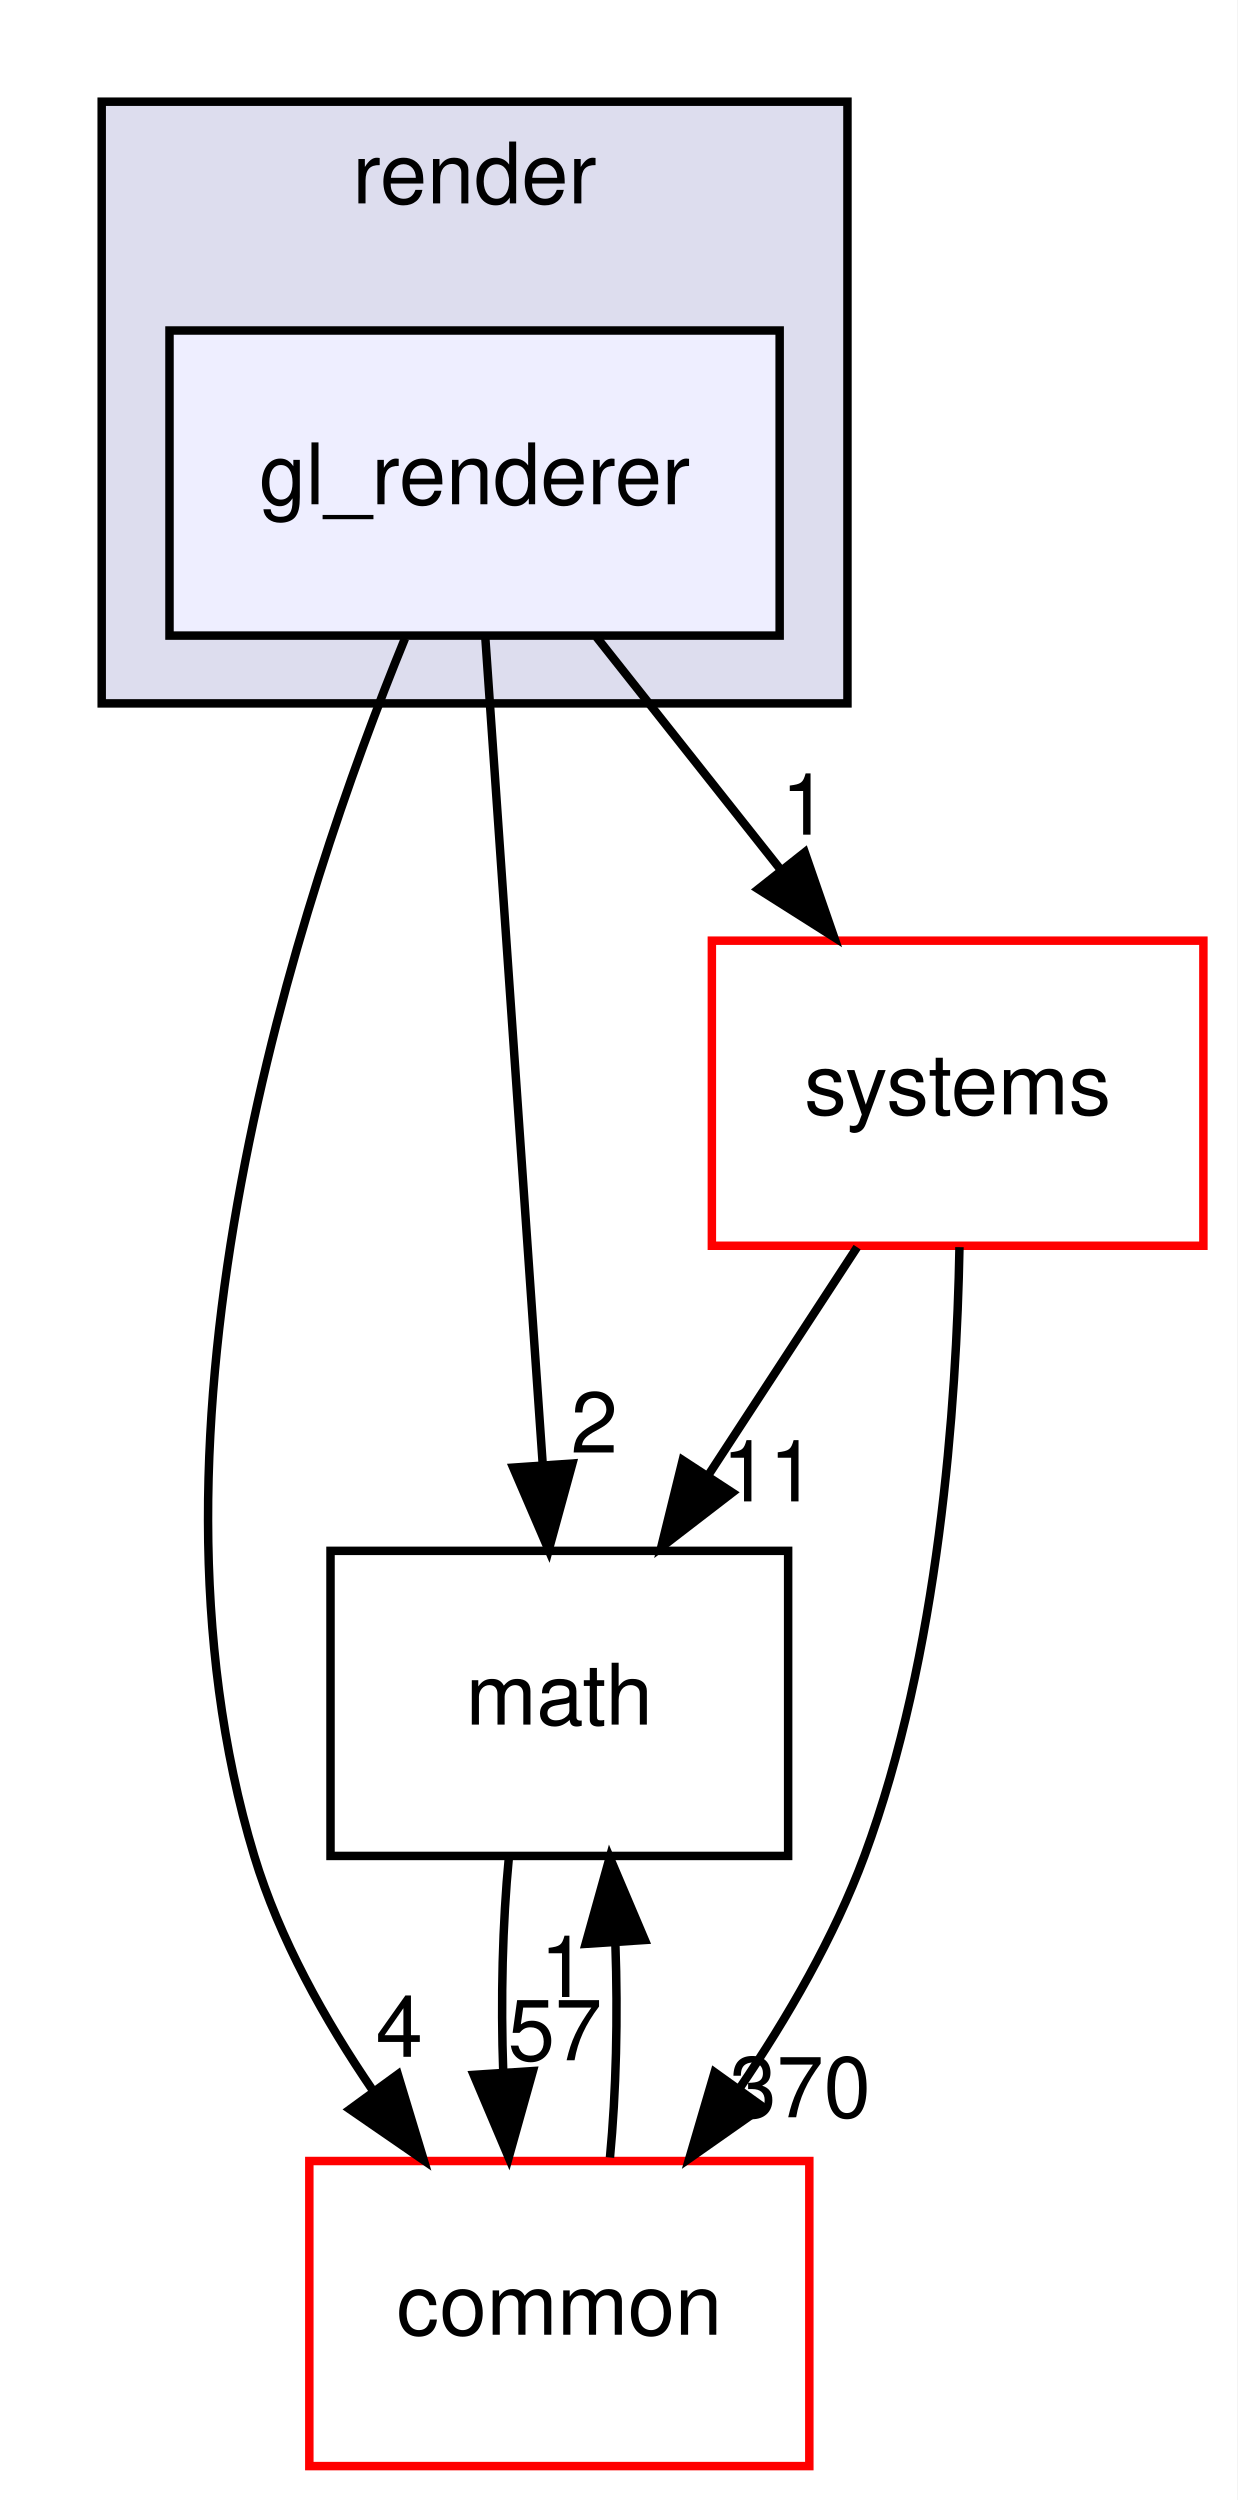
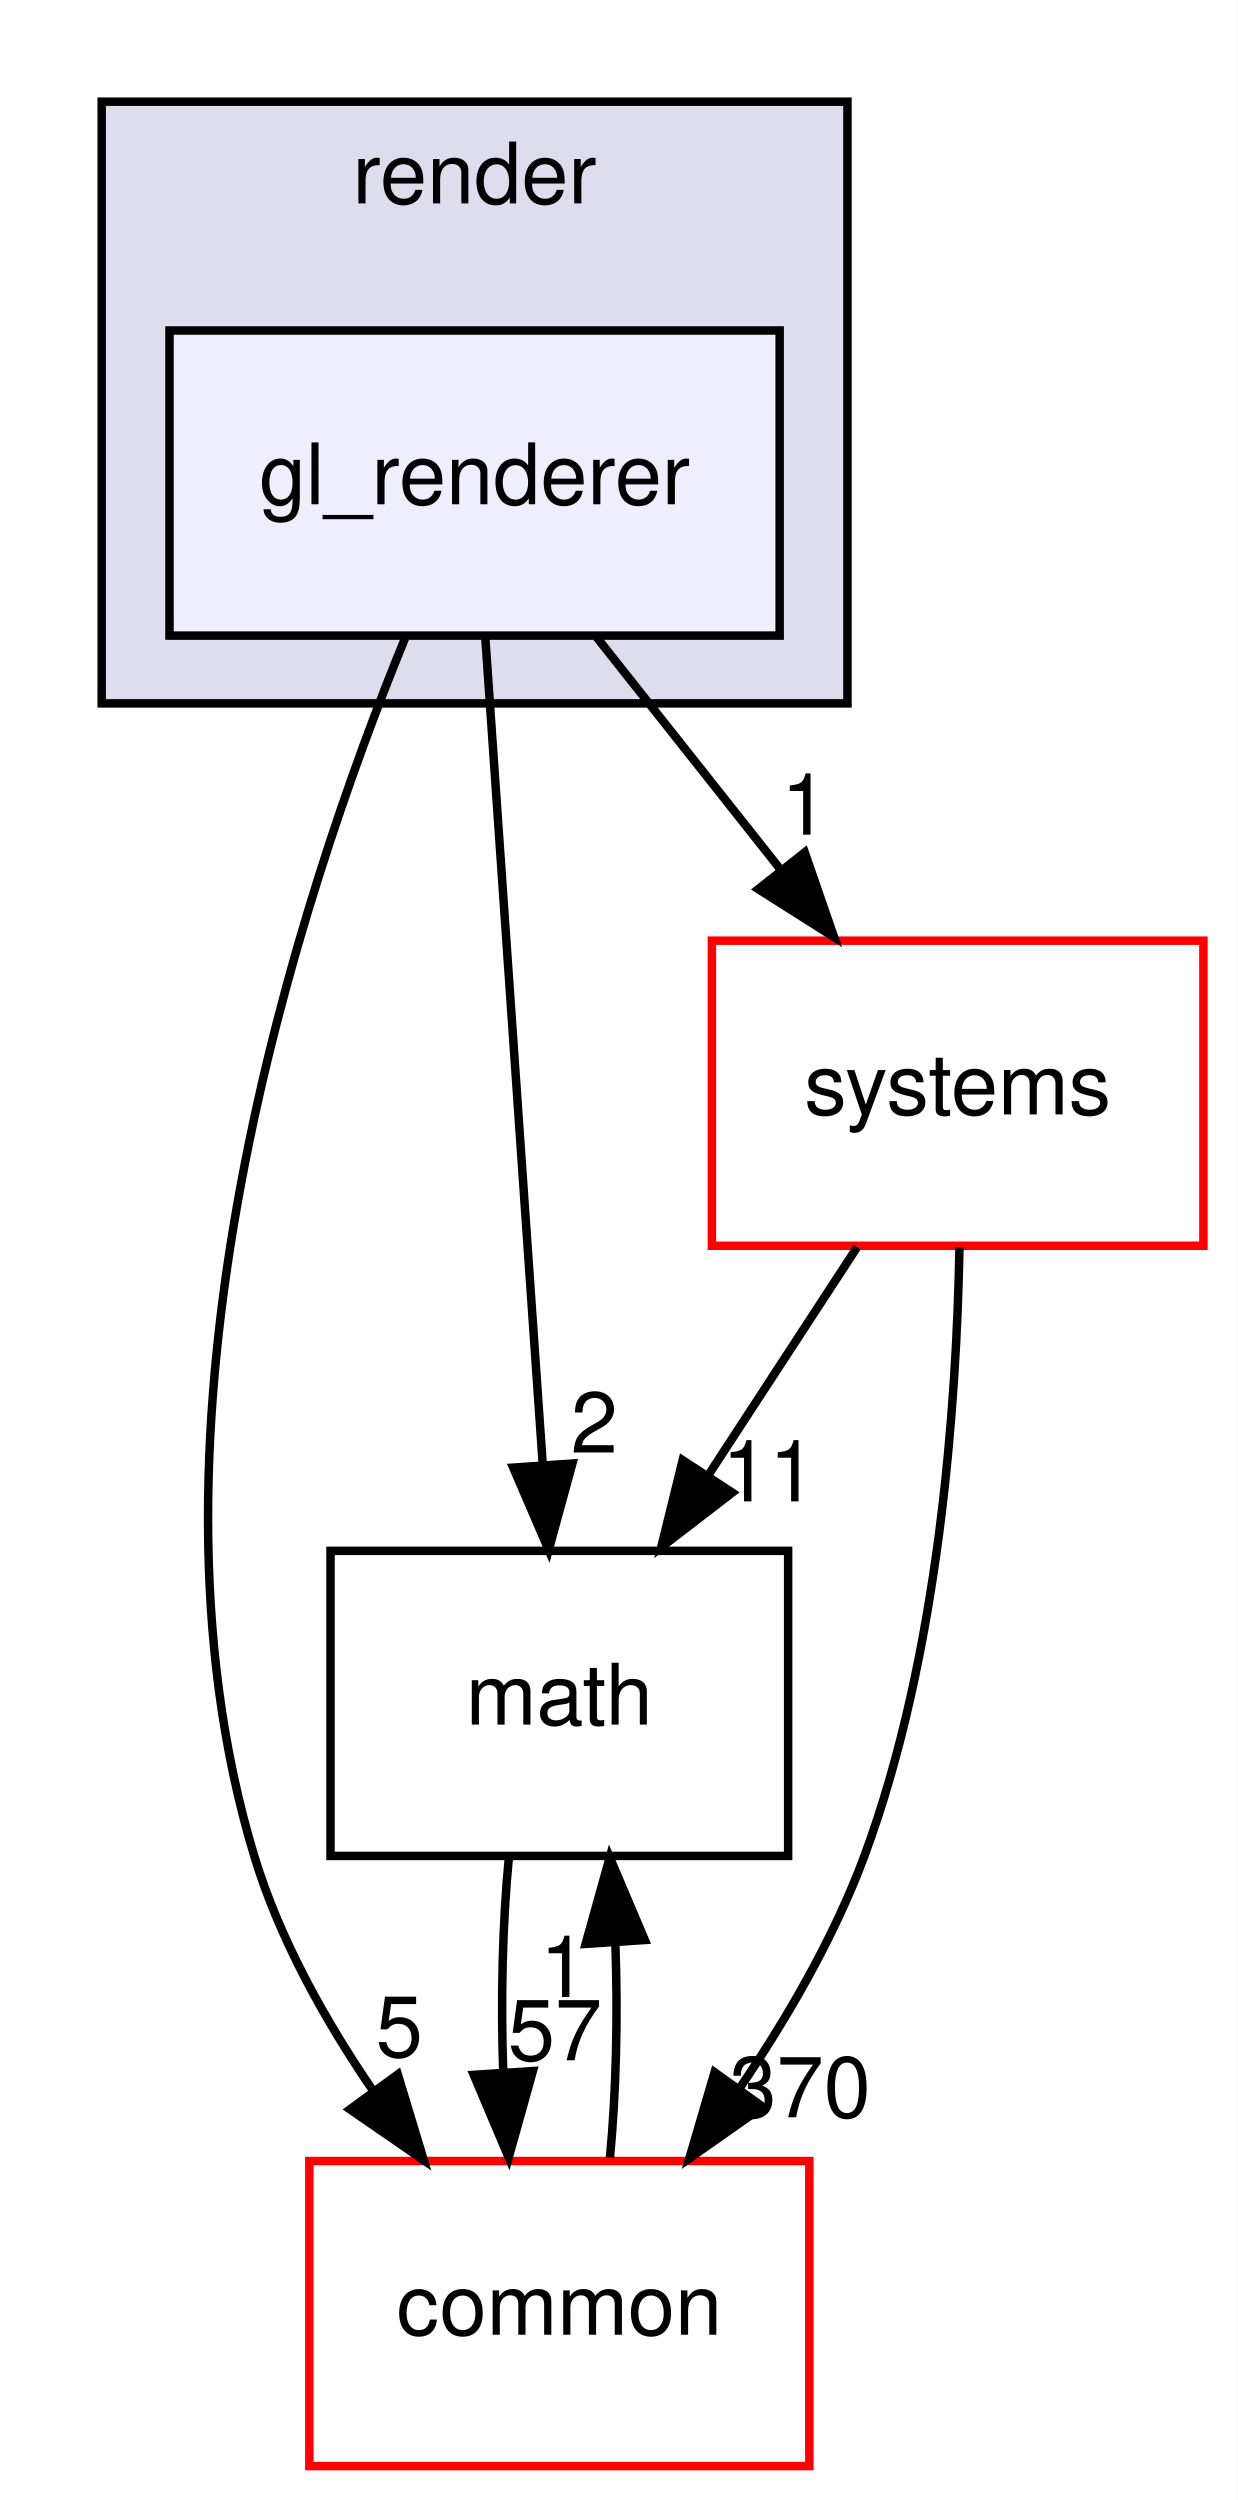
<svg xmlns="http://www.w3.org/2000/svg" xmlns:xlink="http://www.w3.org/1999/xlink" width="146pt" height="295pt" viewBox="0.00 0.00 146.00 295.00">
  <g id="graph0" class="graph" transform="scale(1 1) rotate(0) translate(4 291)">
    <polygon fill="#ffffff" stroke="transparent" points="-4,4 -4,-291 142,-291 142,4 -4,4" />
    <g id="clust1" class="cluster">
      <g id="a_clust1">
        <a xlink:href="dir_05142ce2278c744298ef3f06d9e628a4.html" target="_top" xlink:title="render">
          <polygon fill="#ddddee" stroke="#000000" points="8,-208 8,-279 96,-279 96,-208 8,-208" />
          <text text-anchor="middle" x="52" y="-267" font-family="Helvetica,sans-Serif" font-size="10.00" fill="#000000">render</text>
        </a>
      </g>
    </g>
    <g id="node1" class="node">
      <g id="a_node1">
        <a xlink:href="dir_44483f0323bd602a0990582f52e44742.html" target="_top" xlink:title="gl_renderer">
          <polygon fill="#eeeeff" stroke="#000000" points="88,-252 16,-252 16,-216 88,-216 88,-252" />
          <text text-anchor="middle" x="52" y="-231.5" font-family="Helvetica,sans-Serif" font-size="10.00" fill="#000000">gl_renderer</text>
        </a>
      </g>
    </g>
    <g id="node2" class="node">
      <g id="a_node2">
        <a xlink:href="dir_fc0178d6978c9fa2cad6ef3e048a60a7.html" target="_top" xlink:title="math">
          <polygon fill="none" stroke="#000000" points="89,-108 35,-108 35,-72 89,-72 89,-108" />
          <text text-anchor="middle" x="62" y="-87.5" font-family="Helvetica,sans-Serif" font-size="10.00" fill="#000000">math</text>
        </a>
      </g>
    </g>
    <g id="edge3" class="edge">
      <path fill="none" stroke="#000000" d="M53.267,-215.762C54.972,-191.201 58.025,-147.247 60.031,-118.354" />
      <polygon fill="#000000" stroke="#000000" points="63.542,-118.308 60.744,-108.09 56.559,-117.823 63.542,-118.308" />
      <g id="a_edge3-headlabel">
        <a xlink:href="dir_000037_000007.html" target="_top" xlink:title="2">
          <text text-anchor="middle" x="66.126" y="-119.591" font-family="Helvetica,sans-Serif" font-size="10.00" fill="#000000">2</text>
        </a>
      </g>
    </g>
    <g id="node3" class="node">
      <g id="a_node3">
        <a xlink:href="dir_a36da230f0956f48b11c85f7d599788f.html" target="_top" xlink:title="common">
          <polygon fill="#ffffff" stroke="#ff0000" points="91.5,-36 32.5,-36 32.5,0 91.5,0 91.5,-36" />
          <text text-anchor="middle" x="62" y="-15.5" font-family="Helvetica,sans-Serif" font-size="10.00" fill="#000000">common</text>
        </a>
      </g>
    </g>
    <g id="edge4" class="edge">
      <path fill="none" stroke="#000000" d="M43.787,-215.661C31.329,-185.25 10.647,-122.709 26,-72 28.956,-62.236 34.325,-52.623 40.03,-44.276" />
      <polygon fill="#000000" stroke="#000000" points="42.941,-46.224 46.01,-36.083 37.287,-42.097 42.941,-46.224" />
      <g id="a_edge4-headlabel">
-         <a xlink:href="dir_000037_000006.html" target="_top" xlink:title="4">
-           <text text-anchor="middle" x="43.116" y="-48.301" font-family="Helvetica,sans-Serif" font-size="10.00" fill="#000000">4</text>
+         <a xlink:href="dir_000037_000006.html" target="_top" xlink:title="5">
+           <text text-anchor="middle" x="43.116" y="-48.301" font-family="Helvetica,sans-Serif" font-size="10.00" fill="#000000">5</text>
        </a>
      </g>
    </g>
    <g id="node4" class="node">
      <g id="a_node4">
        <a xlink:href="dir_b7a0e33b407baa23d8a077e33033c988.html" target="_top" xlink:title="systems">
          <polygon fill="#ffffff" stroke="#ff0000" points="138,-180 80,-180 80,-144 138,-144 138,-180" />
          <text text-anchor="middle" x="109" y="-159.5" font-family="Helvetica,sans-Serif" font-size="10.00" fill="#000000">systems</text>
        </a>
      </g>
    </g>
    <g id="edge5" class="edge">
      <path fill="none" stroke="#000000" d="M66.383,-215.831C72.949,-207.539 80.851,-197.557 88.058,-188.453" />
      <polygon fill="#000000" stroke="#000000" points="90.96,-190.426 94.423,-180.413 85.472,-186.081 90.96,-190.426" />
      <g id="a_edge5-headlabel">
        <a xlink:href="dir_000037_000072.html" target="_top" xlink:title="1">
          <text text-anchor="middle" x="90.955" y="-192.507" font-family="Helvetica,sans-Serif" font-size="10.00" fill="#000000">1</text>
        </a>
      </g>
    </g>
    <g id="edge1" class="edge">
      <path fill="none" stroke="#000000" d="M56.048,-71.831C55.297,-64.131 55.076,-54.974 55.385,-46.417" />
      <polygon fill="#000000" stroke="#000000" points="58.879,-46.616 56.024,-36.413 51.894,-46.17 58.879,-46.616" />
      <g id="a_edge1-headlabel">
        <a xlink:href="dir_000007_000006.html" target="_top" xlink:title="57">
          <text text-anchor="middle" x="61.484" y="-47.884" font-family="Helvetica,sans-Serif" font-size="10.00" fill="#000000">57</text>
        </a>
      </g>
    </g>
    <g id="edge2" class="edge">
      <path fill="none" stroke="#000000" d="M67.976,-36.413C68.707,-44.059 68.92,-53.108 68.615,-61.573" />
      <polygon fill="#000000" stroke="#000000" points="65.105,-61.626 67.952,-71.831 72.09,-62.078 65.105,-61.626" />
      <g id="a_edge2-headlabel">
        <a xlink:href="dir_000006_000007.html" target="_top" xlink:title="1">
          <text text-anchor="middle" x="62.503" y="-55.356" font-family="Helvetica,sans-Serif" font-size="10.00" fill="#000000">1</text>
        </a>
      </g>
    </g>
    <g id="edge6" class="edge">
      <path fill="none" stroke="#000000" d="M97.14,-143.831C91.837,-135.708 85.476,-125.964 79.633,-117.012" />
      <polygon fill="#000000" stroke="#000000" points="82.417,-114.874 74.02,-108.413 76.555,-118.7 82.417,-114.874" />
      <g id="a_edge6-headlabel">
        <a xlink:href="dir_000072_000007.html" target="_top" xlink:title="11">
          <text text-anchor="middle" x="86.759" y="-113.832" font-family="Helvetica,sans-Serif" font-size="10.00" fill="#000000">11</text>
        </a>
      </g>
    </g>
    <g id="edge7" class="edge">
      <path fill="none" stroke="#000000" d="M109.217,-143.835C108.885,-125.235 106.805,-95.765 98,-72 94.456,-62.433 88.915,-52.878 83.233,-44.524" />
      <polygon fill="#000000" stroke="#000000" points="86.01,-42.39 77.339,-36.302 80.321,-46.469 86.01,-42.39" />
      <g id="a_edge7-headlabel">
        <a xlink:href="dir_000072_000006.html" target="_top" xlink:title="370">
          <text text-anchor="middle" x="90.412" y="-41.158" font-family="Helvetica,sans-Serif" font-size="10.00" fill="#000000">370</text>
        </a>
      </g>
    </g>
  </g>
</svg>
